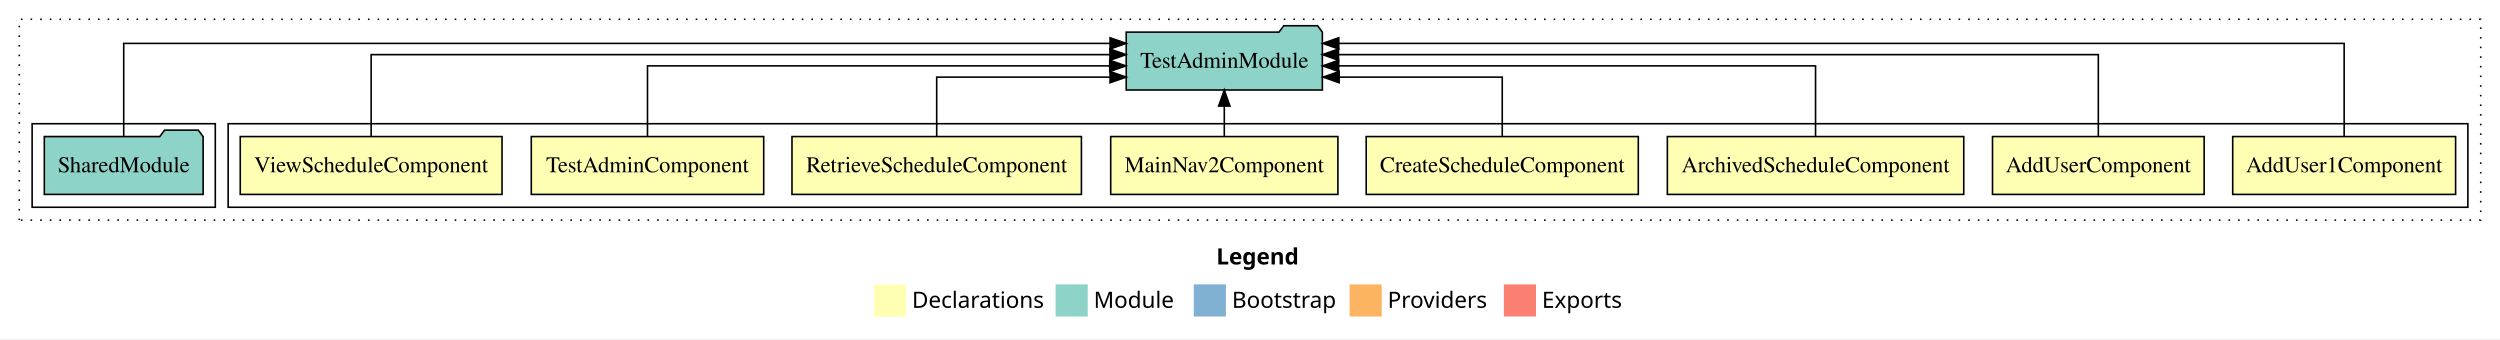
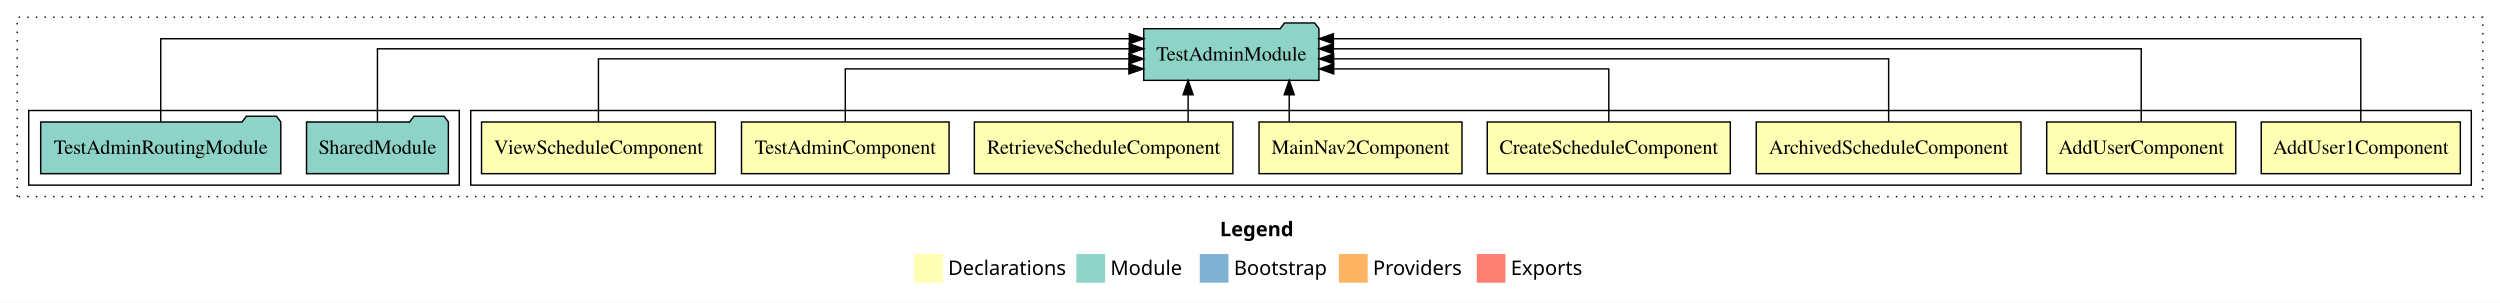
- <svg xmlns="http://www.w3.org/2000/svg" width="1556pt" height="211pt" viewBox="0.00 0.00 1556.00 211.00">
+ <svg xmlns="http://www.w3.org/2000/svg" width="1742pt" height="211pt" viewBox="0.00 0.00 1742.00 211.00">
  <g id="graph0" class="graph" transform="scale(1 1) rotate(0) translate(4 207)">
-     <polygon fill="#ffffff" stroke="transparent" points="-4,4 -4,-207 1552,-207 1552,4 -4,4" />
-     <text text-anchor="start" x="753.009" y="-42.4" font-family="sans-serif" font-weight="bold" font-size="14.00" fill="#000000">Legend</text>
-     <polygon fill="#ffffb3" stroke="transparent" points="540,-10 540,-30 560,-30 560,-10 540,-10" />
-     <text text-anchor="start" x="563.629" y="-15.4" font-family="sans-serif" font-size="14.00" fill="#000000">  Declarations</text>
-     <polygon fill="#8dd3c7" stroke="transparent" points="653,-10 653,-30 673,-30 673,-10 653,-10" />
-     <text text-anchor="start" x="676.725" y="-15.4" font-family="sans-serif" font-size="14.00" fill="#000000">  Module</text>
-     <polygon fill="#80b1d3" stroke="transparent" points="739,-10 739,-30 759,-30 759,-10 739,-10" />
-     <text text-anchor="start" x="762.781" y="-15.4" font-family="sans-serif" font-size="14.00" fill="#000000">  Bootstrap</text>
-     <polygon fill="#fdb462" stroke="transparent" points="836,-10 836,-30 856,-30 856,-10 836,-10" />
-     <text text-anchor="start" x="859.673" y="-15.4" font-family="sans-serif" font-size="14.00" fill="#000000">  Providers</text>
-     <polygon fill="#fb8072" stroke="transparent" points="932,-10 932,-30 952,-30 952,-10 932,-10" />
-     <text text-anchor="start" x="955.726" y="-15.4" font-family="sans-serif" font-size="14.00" fill="#000000">  Exports</text>
+     <polygon fill="#ffffff" stroke="transparent" points="-4,4 -4,-207 1738,-207 1738,4 -4,4" />
+     <text text-anchor="start" x="846.009" y="-42.4" font-family="sans-serif" font-weight="bold" font-size="14.00" fill="#000000">Legend</text>
+     <polygon fill="#ffffb3" stroke="transparent" points="633,-10 633,-30 653,-30 653,-10 633,-10" />
+     <text text-anchor="start" x="656.629" y="-15.4" font-family="sans-serif" font-size="14.00" fill="#000000">  Declarations</text>
+     <polygon fill="#8dd3c7" stroke="transparent" points="746,-10 746,-30 766,-30 766,-10 746,-10" />
+     <text text-anchor="start" x="769.725" y="-15.4" font-family="sans-serif" font-size="14.00" fill="#000000">  Module</text>
+     <polygon fill="#80b1d3" stroke="transparent" points="832,-10 832,-30 852,-30 852,-10 832,-10" />
+     <text text-anchor="start" x="855.781" y="-15.4" font-family="sans-serif" font-size="14.00" fill="#000000">  Bootstrap</text>
+     <polygon fill="#fdb462" stroke="transparent" points="929,-10 929,-30 949,-30 949,-10 929,-10" />
+     <text text-anchor="start" x="952.673" y="-15.4" font-family="sans-serif" font-size="14.00" fill="#000000">  Providers</text>
+     <polygon fill="#fb8072" stroke="transparent" points="1025,-10 1025,-30 1045,-30 1045,-10 1025,-10" />
+     <text text-anchor="start" x="1048.726" y="-15.4" font-family="sans-serif" font-size="14.00" fill="#000000">  Exports</text>
    <g id="clust1" class="cluster">
-       <polygon fill="none" stroke="#000000" stroke-dasharray="1,5" points="8,-70 8,-195 1540,-195 1540,-70 8,-70" />
+       <polygon fill="none" stroke="#000000" stroke-dasharray="1,5" points="8,-70 8,-195 1726,-195 1726,-70 8,-70" />
    </g>
    <g id="clust2" class="cluster">
-       <polygon fill="none" stroke="#000000" points="138,-78 138,-130 1532,-130 1532,-78 138,-78" />
+       <polygon fill="none" stroke="#000000" points="324,-78 324,-130 1718,-130 1718,-78 324,-78" />
    </g>
    <g id="clust11" class="cluster">
-       <polygon fill="none" stroke="#000000" points="16,-78 16,-130 130,-130 130,-78 16,-78" />
+       <polygon fill="none" stroke="#000000" points="16,-78 16,-130 316,-130 316,-78 16,-78" />
    </g>
    <g id="node1" class="node">
-       <polygon fill="#ffffb3" stroke="#000000" points="1524.366,-122 1385.634,-122 1385.634,-86 1524.366,-86 1524.366,-122" />
-       <text text-anchor="middle" x="1455" y="-99.8" font-family="Times,serif" font-size="14.00" fill="#000000">AddUser1Component</text>
+       <polygon fill="#ffffb3" stroke="#000000" points="1710.366,-122 1571.634,-122 1571.634,-86 1710.366,-86 1710.366,-122" />
+       <text text-anchor="middle" x="1641" y="-99.8" font-family="Times,serif" font-size="14.00" fill="#000000">AddUser1Component</text>
    </g>
    <g id="node9" class="node">
-       <polygon fill="#8dd3c7" stroke="#000000" points="819.041,-187 816.041,-191 795.041,-191 792.041,-187 696.959,-187 696.959,-151 819.041,-151 819.041,-187" />
-       <text text-anchor="middle" x="758" y="-164.8" font-family="Times,serif" font-size="14.00" fill="#000000">TestAdminModule</text>
+       <polygon fill="#8dd3c7" stroke="#000000" points="915.041,-187 912.041,-191 891.041,-191 888.041,-187 792.959,-187 792.959,-151 915.041,-151 915.041,-187" />
+       <text text-anchor="middle" x="854" y="-164.8" font-family="Times,serif" font-size="14.00" fill="#000000">TestAdminModule</text>
    </g>
    <g id="edge1" class="edge">
-       <path fill="none" stroke="#000000" d="M1455,-122.011C1455,-144.485 1455,-180 1455,-180 1455,-180 829.243,-180 829.243,-180" />
-       <polygon fill="#000000" stroke="#000000" points="829.243,-176.5 819.243,-180 829.243,-183.5 829.243,-176.5" />
+       <path fill="none" stroke="#000000" d="M1641,-122.011C1641,-144.485 1641,-180 1641,-180 1641,-180 925.1,-180 925.1,-180" />
+       <polygon fill="#000000" stroke="#000000" points="925.1,-176.5 915.1,-180 925.1,-183.5 925.1,-176.5" />
    </g>
    <g id="node2" class="node">
-       <polygon fill="#ffffb3" stroke="#000000" points="1367.866,-122 1236.134,-122 1236.134,-86 1367.866,-86 1367.866,-122" />
-       <text text-anchor="middle" x="1302" y="-99.8" font-family="Times,serif" font-size="14.00" fill="#000000">AddUserComponent</text>
+       <polygon fill="#ffffb3" stroke="#000000" points="1553.866,-122 1422.134,-122 1422.134,-86 1553.866,-86 1553.866,-122" />
+       <text text-anchor="middle" x="1488" y="-99.8" font-family="Times,serif" font-size="14.00" fill="#000000">AddUserComponent</text>
    </g>
    <g id="edge2" class="edge">
-       <path fill="none" stroke="#000000" d="M1302,-122.129C1302,-142.572 1302,-173 1302,-173 1302,-173 829.083,-173 829.083,-173" />
-       <polygon fill="#000000" stroke="#000000" points="829.083,-169.5 819.083,-173 829.083,-176.5 829.083,-169.5" />
+       <path fill="none" stroke="#000000" d="M1488,-122.129C1488,-142.572 1488,-173 1488,-173 1488,-173 925.078,-173 925.078,-173" />
+       <polygon fill="#000000" stroke="#000000" points="925.078,-169.5 915.078,-173 925.078,-176.5 925.078,-169.5" />
    </g>
    <g id="node3" class="node">
-       <polygon fill="#ffffb3" stroke="#000000" points="1218.237,-122 1033.763,-122 1033.763,-86 1218.237,-86 1218.237,-122" />
-       <text text-anchor="middle" x="1126" y="-99.8" font-family="Times,serif" font-size="14.00" fill="#000000">ArchivedScheduleComponent</text>
+       <polygon fill="#ffffb3" stroke="#000000" points="1404.237,-122 1219.763,-122 1219.763,-86 1404.237,-86 1404.237,-122" />
+       <text text-anchor="middle" x="1312" y="-99.8" font-family="Times,serif" font-size="14.00" fill="#000000">ArchivedScheduleComponent</text>
    </g>
    <g id="edge3" class="edge">
-       <path fill="none" stroke="#000000" d="M1126,-122.267C1126,-140.555 1126,-166 1126,-166 1126,-166 829.181,-166 829.181,-166" />
-       <polygon fill="#000000" stroke="#000000" points="829.181,-162.5 819.181,-166 829.181,-169.5 829.181,-162.5" />
+       <path fill="none" stroke="#000000" d="M1312,-122.267C1312,-140.555 1312,-166 1312,-166 1312,-166 925.293,-166 925.293,-166" />
+       <polygon fill="#000000" stroke="#000000" points="925.293,-162.5 915.293,-166 925.293,-169.5 925.293,-162.5" />
    </g>
    <g id="node4" class="node">
-       <polygon fill="#ffffb3" stroke="#000000" points="1015.681,-122 846.319,-122 846.319,-86 1015.681,-86 1015.681,-122" />
-       <text text-anchor="middle" x="931" y="-99.8" font-family="Times,serif" font-size="14.00" fill="#000000">CreateScheduleComponent</text>
+       <polygon fill="#ffffb3" stroke="#000000" points="1201.681,-122 1032.319,-122 1032.319,-86 1201.681,-86 1201.681,-122" />
+       <text text-anchor="middle" x="1117" y="-99.8" font-family="Times,serif" font-size="14.00" fill="#000000">CreateScheduleComponent</text>
    </g>
    <g id="edge4" class="edge">
-       <path fill="none" stroke="#000000" d="M931,-122.009C931,-138.049 931,-159 931,-159 931,-159 829.48,-159 829.48,-159" />
-       <polygon fill="#000000" stroke="#000000" points="829.481,-155.5 819.48,-159 829.48,-162.5 829.481,-155.5" />
+       <path fill="none" stroke="#000000" d="M1117,-122.009C1117,-138.049 1117,-159 1117,-159 1117,-159 925.33,-159 925.33,-159" />
+       <polygon fill="#000000" stroke="#000000" points="925.33,-155.5 915.33,-159 925.33,-162.5 925.33,-155.5" />
    </g>
    <g id="node5" class="node">
-       <polygon fill="#ffffb3" stroke="#000000" points="828.703,-122 687.297,-122 687.297,-86 828.703,-86 828.703,-122" />
-       <text text-anchor="middle" x="758" y="-99.8" font-family="Times,serif" font-size="14.00" fill="#000000">MainNav2Component</text>
+       <polygon fill="#ffffb3" stroke="#000000" points="1014.703,-122 873.297,-122 873.297,-86 1014.703,-86 1014.703,-122" />
+       <text text-anchor="middle" x="944" y="-99.8" font-family="Times,serif" font-size="14.00" fill="#000000">MainNav2Component</text>
    </g>
    <g id="edge5" class="edge">
-       <path fill="none" stroke="#000000" d="M758,-122.106C758,-122.106 758,-140.991 758,-140.991" />
-       <polygon fill="#000000" stroke="#000000" points="754.5,-140.991 758,-150.991 761.5,-140.991 754.5,-140.991" />
+       <path fill="none" stroke="#000000" d="M894.334,-122.106C894.334,-122.106 894.334,-140.991 894.334,-140.991" />
+       <polygon fill="#000000" stroke="#000000" points="890.834,-140.991 894.334,-150.991 897.834,-140.991 890.834,-140.991" />
    </g>
    <g id="node6" class="node">
-       <polygon fill="#ffffb3" stroke="#000000" points="669.072,-122 488.928,-122 488.928,-86 669.072,-86 669.072,-122" />
-       <text text-anchor="middle" x="579" y="-99.8" font-family="Times,serif" font-size="14.00" fill="#000000">RetrieveScheduleComponent</text>
+       <polygon fill="#ffffb3" stroke="#000000" points="855.072,-122 674.928,-122 674.928,-86 855.072,-86 855.072,-122" />
+       <text text-anchor="middle" x="765" y="-99.8" font-family="Times,serif" font-size="14.00" fill="#000000">RetrieveScheduleComponent</text>
    </g>
    <g id="edge6" class="edge">
-       <path fill="none" stroke="#000000" d="M579,-122.009C579,-138.049 579,-159 579,-159 579,-159 686.899,-159 686.899,-159" />
-       <polygon fill="#000000" stroke="#000000" points="686.899,-162.5 696.899,-159 686.899,-155.5 686.899,-162.5" />
+       <path fill="none" stroke="#000000" d="M823.883,-122.106C823.883,-122.106 823.883,-140.991 823.883,-140.991" />
+       <polygon fill="#000000" stroke="#000000" points="820.383,-140.991 823.883,-150.991 827.383,-140.991 820.383,-140.991" />
    </g>
    <g id="node7" class="node">
-       <polygon fill="#ffffb3" stroke="#000000" points="471.323,-122 326.677,-122 326.677,-86 471.323,-86 471.323,-122" />
-       <text text-anchor="middle" x="399" y="-99.8" font-family="Times,serif" font-size="14.00" fill="#000000">TestAdminComponent</text>
+       <polygon fill="#ffffb3" stroke="#000000" points="657.323,-122 512.677,-122 512.677,-86 657.323,-86 657.323,-122" />
+       <text text-anchor="middle" x="585" y="-99.8" font-family="Times,serif" font-size="14.00" fill="#000000">TestAdminComponent</text>
    </g>
    <g id="edge7" class="edge">
-       <path fill="none" stroke="#000000" d="M399,-122.267C399,-140.555 399,-166 399,-166 399,-166 686.694,-166 686.694,-166" />
-       <polygon fill="#000000" stroke="#000000" points="686.694,-169.5 696.694,-166 686.694,-162.5 686.694,-169.5" />
+       <path fill="none" stroke="#000000" d="M585,-122.009C585,-138.049 585,-159 585,-159 585,-159 782.623,-159 782.623,-159" />
+       <polygon fill="#000000" stroke="#000000" points="782.623,-162.5 792.623,-159 782.623,-155.5 782.623,-162.5" />
    </g>
    <g id="node8" class="node">
-       <polygon fill="#ffffb3" stroke="#000000" points="308.468,-122 145.532,-122 145.532,-86 308.468,-86 308.468,-122" />
-       <text text-anchor="middle" x="227" y="-99.8" font-family="Times,serif" font-size="14.00" fill="#000000">ViewScheduleComponent</text>
+       <polygon fill="#ffffb3" stroke="#000000" points="494.468,-122 331.532,-122 331.532,-86 494.468,-86 494.468,-122" />
+       <text text-anchor="middle" x="413" y="-99.8" font-family="Times,serif" font-size="14.00" fill="#000000">ViewScheduleComponent</text>
    </g>
    <g id="edge8" class="edge">
-       <path fill="none" stroke="#000000" d="M227,-122.129C227,-142.572 227,-173 227,-173 227,-173 686.828,-173 686.828,-173" />
-       <polygon fill="#000000" stroke="#000000" points="686.828,-176.5 696.828,-173 686.828,-169.5 686.828,-176.5" />
+       <path fill="none" stroke="#000000" d="M413,-122.267C413,-140.555 413,-166 413,-166 413,-166 782.681,-166 782.681,-166" />
+       <polygon fill="#000000" stroke="#000000" points="782.681,-169.5 792.681,-166 782.681,-162.5 782.681,-169.5" />
    </g>
    <g id="node10" class="node">
-       <polygon fill="#8dd3c7" stroke="#000000" points="122.423,-122 119.423,-126 98.423,-126 95.423,-122 23.577,-122 23.577,-86 122.423,-86 122.423,-122" />
-       <text text-anchor="middle" x="73" y="-99.8" font-family="Times,serif" font-size="14.00" fill="#000000">SharedModule</text>
+       <polygon fill="#8dd3c7" stroke="#000000" points="308.423,-122 305.423,-126 284.423,-126 281.423,-122 209.577,-122 209.577,-86 308.423,-86 308.423,-122" />
+       <text text-anchor="middle" x="259" y="-99.8" font-family="Times,serif" font-size="14.00" fill="#000000">SharedModule</text>
    </g>
    <g id="edge9" class="edge">
-       <path fill="none" stroke="#000000" d="M73,-122.011C73,-144.485 73,-180 73,-180 73,-180 686.91,-180 686.91,-180" />
-       <polygon fill="#000000" stroke="#000000" points="686.91,-183.5 696.91,-180 686.91,-176.5 686.91,-183.5" />
+       <path fill="none" stroke="#000000" d="M259,-122.129C259,-142.572 259,-173 259,-173 259,-173 782.843,-173 782.843,-173" />
+       <polygon fill="#000000" stroke="#000000" points="782.843,-176.5 792.843,-173 782.843,-169.5 782.843,-176.5" />
+     </g>
+     <g id="node11" class="node">
+       <polygon fill="#8dd3c7" stroke="#000000" points="191.658,-122 188.658,-126 167.658,-126 164.658,-122 24.342,-122 24.342,-86 191.658,-86 191.658,-122" />
+       <text text-anchor="middle" x="108" y="-99.8" font-family="Times,serif" font-size="14.00" fill="#000000">TestAdminRoutingModule</text>
+     </g>
+     <g id="edge10" class="edge">
+       <path fill="none" stroke="#000000" d="M108,-122.011C108,-144.485 108,-180 108,-180 108,-180 782.952,-180 782.952,-180" />
+       <polygon fill="#000000" stroke="#000000" points="782.952,-183.5 792.952,-180 782.952,-176.5 782.952,-183.5" />
    </g>
  </g>
</svg>
